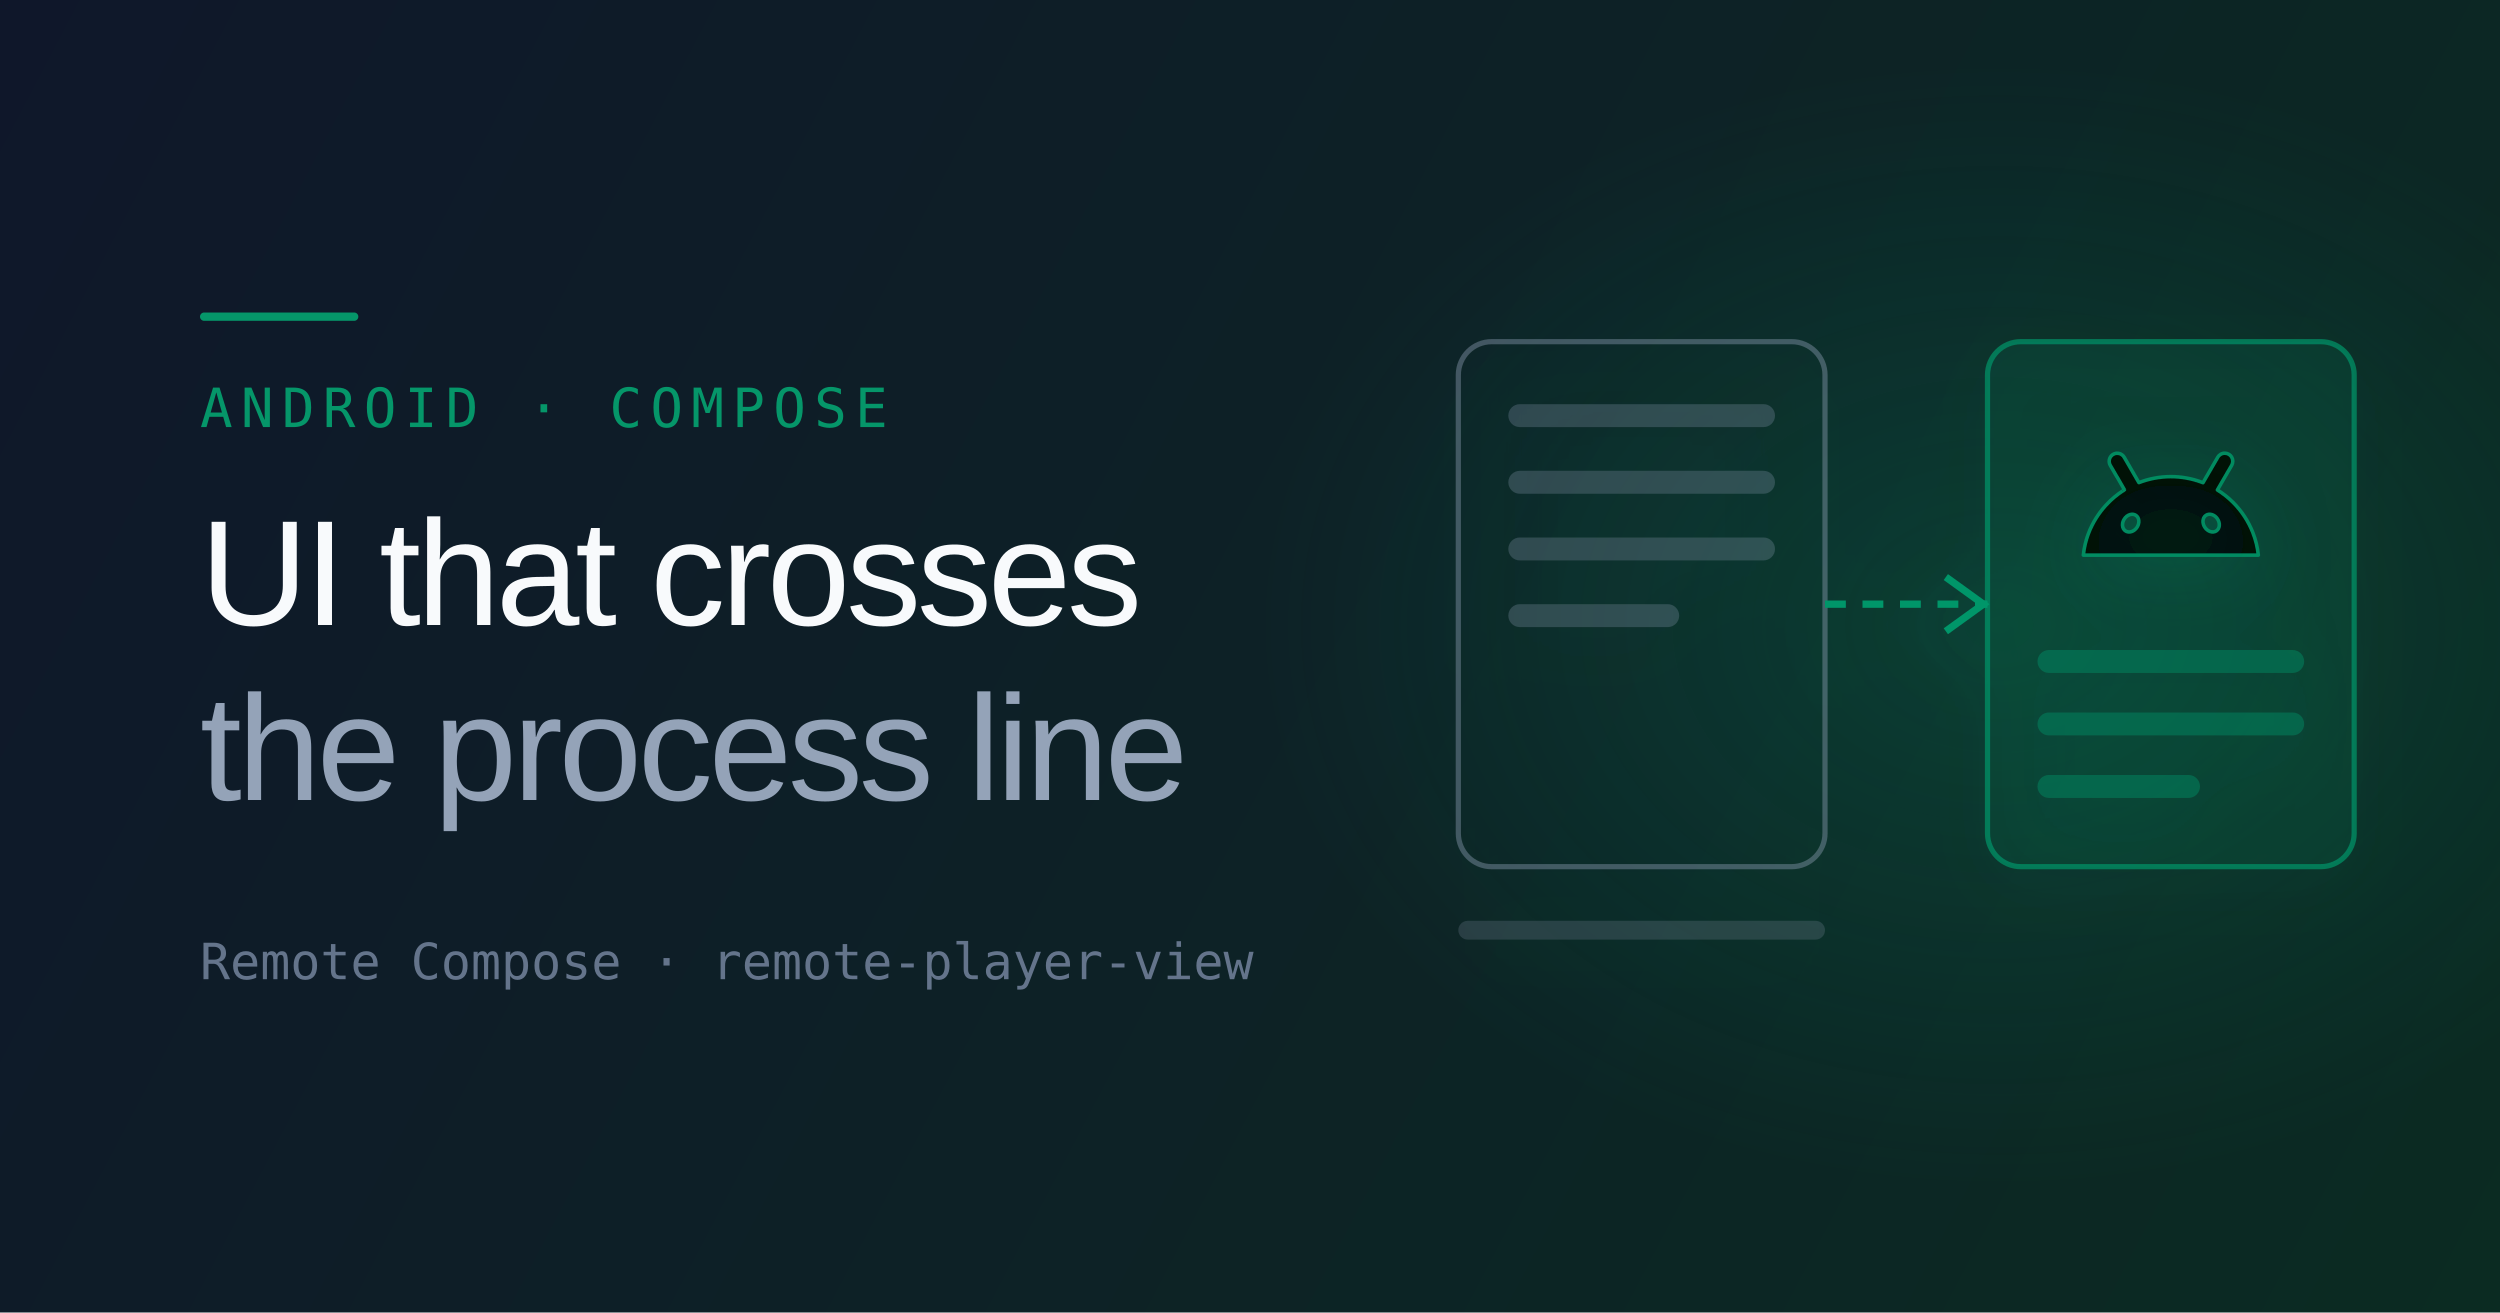
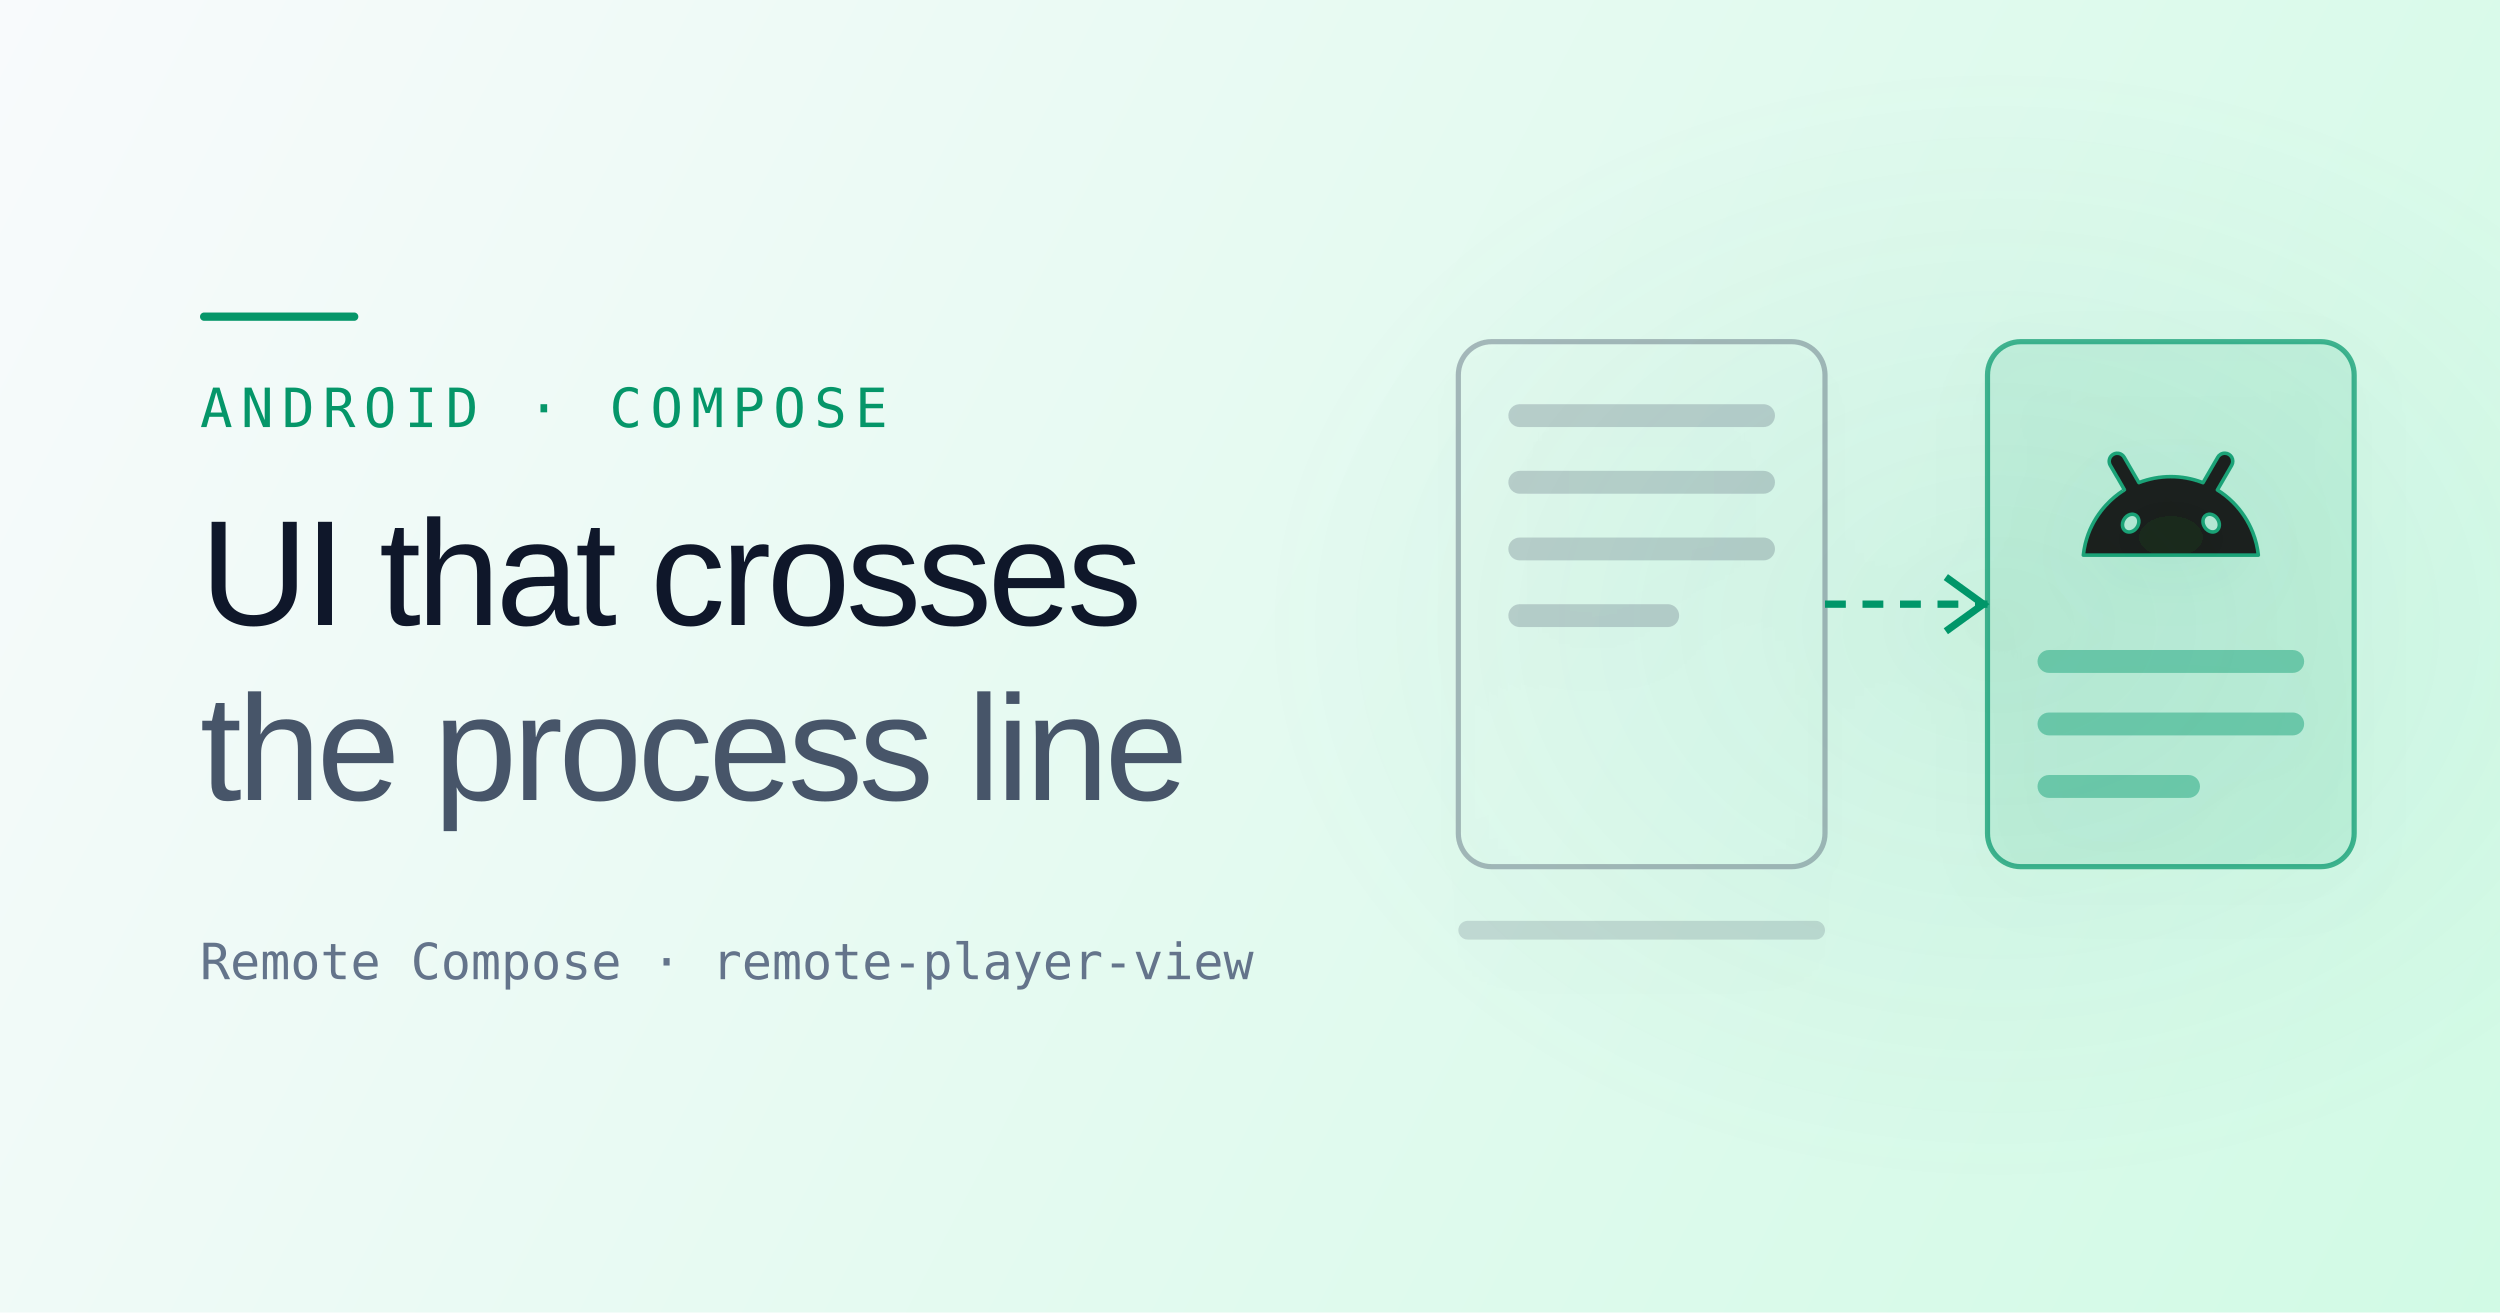
<svg xmlns="http://www.w3.org/2000/svg" viewBox="0 0 1200 630" fill="none" role="img" aria-label="Remote Compose banner — UI that crosses the process line.">
  <defs>
-     <linearGradient id="bg-remotecompose-dark" x1="0" y1="0" x2="1200" y2="630" gradientUnits="userSpaceOnUse">
-       <stop offset="0%" stop-color="#0F172A" />
-       <stop offset="100%" stop-color="#0B2B22" />
+     <linearGradient id="bg-remotecompose-light" x1="0" y1="0" x2="1200" y2="630" gradientUnits="userSpaceOnUse">
+       <stop offset="0%" stop-color="#F8FAFC" />
+       <stop offset="100%" stop-color="#D1FAE5" />
    </linearGradient>
-     <radialGradient id="glow-remotecompose-dark" cx="50%" cy="50%" r="50%">
-       <stop offset="0%" stop-color="#059669" stop-opacity="0.22" />
+     <radialGradient id="glow-remotecompose-light" cx="50%" cy="50%" r="50%">
+       <stop offset="0%" stop-color="#059669" stop-opacity="0.072" />
      <stop offset="100%" stop-color="#059669" stop-opacity="0" />
    </radialGradient>
-     <filter id="lift-remotecompose-dark" x="-30%" y="-30%" width="160%" height="160%">
-       <feDropShadow dx="0" dy="10" stdDeviation="18" flood-color="#059669" flood-opacity="0.275" />
+     <filter id="lift-remotecompose-light" x="-30%" y="-30%" width="160%" height="160%">
+       <feDropShadow dx="0" dy="10" stdDeviation="18" flood-color="#059669" flood-opacity="0.09" />
    </filter>
  </defs>
-   <rect width="1200" height="630" fill="url(#bg-remotecompose-dark)" />
-   <ellipse cx="960" cy="300" rx="360" ry="270" fill="url(#glow-remotecompose-dark)" />
-   <g filter="url(#lift-remotecompose-dark)">
-     <rect x="700" y="164" width="176" height="252" rx="16" fill="none" stroke="#94A3B8" stroke-width="2.5" opacity="0.4" />
+   <rect width="1200" height="630" fill="url(#bg-remotecompose-light)" />
+   <ellipse cx="960" cy="300" rx="360" ry="270" fill="url(#glow-remotecompose-light)" />
+   <g filter="url(#lift-remotecompose-light)">
+     <rect x="700" y="164" width="176" height="252" rx="16" fill="none" stroke="#475569" stroke-width="2.5" opacity="0.4" />
    <rect x="954" y="164" width="176" height="252" rx="16" fill="#059669" opacity="0.1" />
    <rect x="954" y="164" width="176" height="252" rx="16" fill="none" stroke="#059669" stroke-width="2.5" opacity="0.7" />
-     <rect x="724" y="194" width="128" height="11" rx="5.5" fill="#94A3B8" opacity="0.26" />
-     <rect x="724" y="226" width="128" height="11" rx="5.5" fill="#94A3B8" opacity="0.26" />
-     <rect x="724" y="258" width="128" height="11" rx="5.5" fill="#94A3B8" opacity="0.26" />
-     <rect x="724" y="290" width="82" height="11" rx="5.5" fill="#94A3B8" opacity="0.26" />
+     <rect x="724" y="194" width="128" height="11" rx="5.5" fill="#475569" opacity="0.26" />
+     <rect x="724" y="226" width="128" height="11" rx="5.5" fill="#475569" opacity="0.26" />
+     <rect x="724" y="258" width="128" height="11" rx="5.5" fill="#475569" opacity="0.26" />
+     <rect x="724" y="290" width="82" height="11" rx="5.5" fill="#475569" opacity="0.26" />
    <g transform="translate(1000 200) scale(3.5)" opacity="0.85" fill="none" stroke="#059669" stroke-width="0.49" stroke-linecap="round" stroke-linejoin="round">
      <path fill="currentColor" d="M18.44 5.559q-1.015 1.748-2.028 3.498q-.055-.023-.111-.043a12.1 12.1 0 0 0-8.68.033C7.537 8.897 5.868 6.026 5.6 5.56a1 1 0 0 0-.141-.19a1.104 1.104 0 0 0-1.768 1.298c1.947 3.37-.096-.216 1.948 3.36c.017.03-.495.263-1.393 1.017C2.9 12.176.452 14.772 0 18.99h24a11.7 11.7 0 0 0-.746-3.068a12.1 12.1 0 0 0-2.74-4.184a12 12 0 0 0-2.131-1.687c.66-1.122 1.312-2.256 1.965-3.385a1.11 1.11 0 0 0-.008-1.12a1.1 1.1 0 0 0-.852-.532c-.522-.054-.939.313-1.049.545m-.04 8.46c.395.593.324 1.331-.156 1.65c-.48.32-1.188.1-1.582-.493s-.324-1.33.156-1.65c.473-.316 1.182-.11 1.582.494m-11.193-.492c.48.32.55 1.058.156 1.65c-.394.593-1.103.815-1.584.495c-.48-.32-.55-1.058-.156-1.65c.4-.603 1.109-.811 1.584-.495" />
    </g>
    <rect x="978" y="312" width="128" height="11" rx="5.5" fill="#059669" opacity="0.42" />
    <rect x="978" y="342" width="128" height="11" rx="5.5" fill="#059669" opacity="0.42" />
    <rect x="978" y="372" width="78" height="11" rx="5.5" fill="#059669" opacity="0.42" />
    <path d="M876 290 H954" stroke="#059669" stroke-width="3.5" stroke-dasharray="10 8" />
    <path d="M934 277 l18 13 -18 13" fill="none" stroke="#059669" stroke-width="3.5" />
-     <rect x="700" y="442" width="176" height="9" rx="4.5" fill="#94A3B8" opacity="0.2" />
+     <rect x="700" y="442" width="176" height="9" rx="4.5" fill="#475569" opacity="0.2" />
  </g>
  <rect x="96" y="150" width="76" height="4" rx="2" fill="#059669" />
  <text x="96" y="205" font-family="'IBM Plex Mono',ui-monospace,monospace" font-size="26" letter-spacing="4" fill="#059669">ANDROID · COMPOSE</text>
-   <text x="96" y="300" font-family="Switzer,'Helvetica Neue',Arial,sans-serif" font-size="72" font-weight="500" letter-spacing="-2" fill="#F8FAFC">UI that crosses</text>
-   <text x="96" y="384" font-family="Switzer,'Helvetica Neue',Arial,sans-serif" font-size="72" font-weight="500" letter-spacing="-2" fill="#94A3B8">the process line</text>
+   <text x="96" y="300" font-family="Switzer,'Helvetica Neue',Arial,sans-serif" font-size="72" font-weight="500" letter-spacing="-2" fill="#0F172A">UI that crosses</text>
+   <text x="96" y="384" font-family="Switzer,'Helvetica Neue',Arial,sans-serif" font-size="72" font-weight="500" letter-spacing="-2" fill="#475569">the process line</text>
  <text x="96" y="470" font-family="'IBM Plex Mono',ui-monospace,monospace" font-size="24" fill="#64748B">Remote Compose · remote-player-view</text>
</svg>
